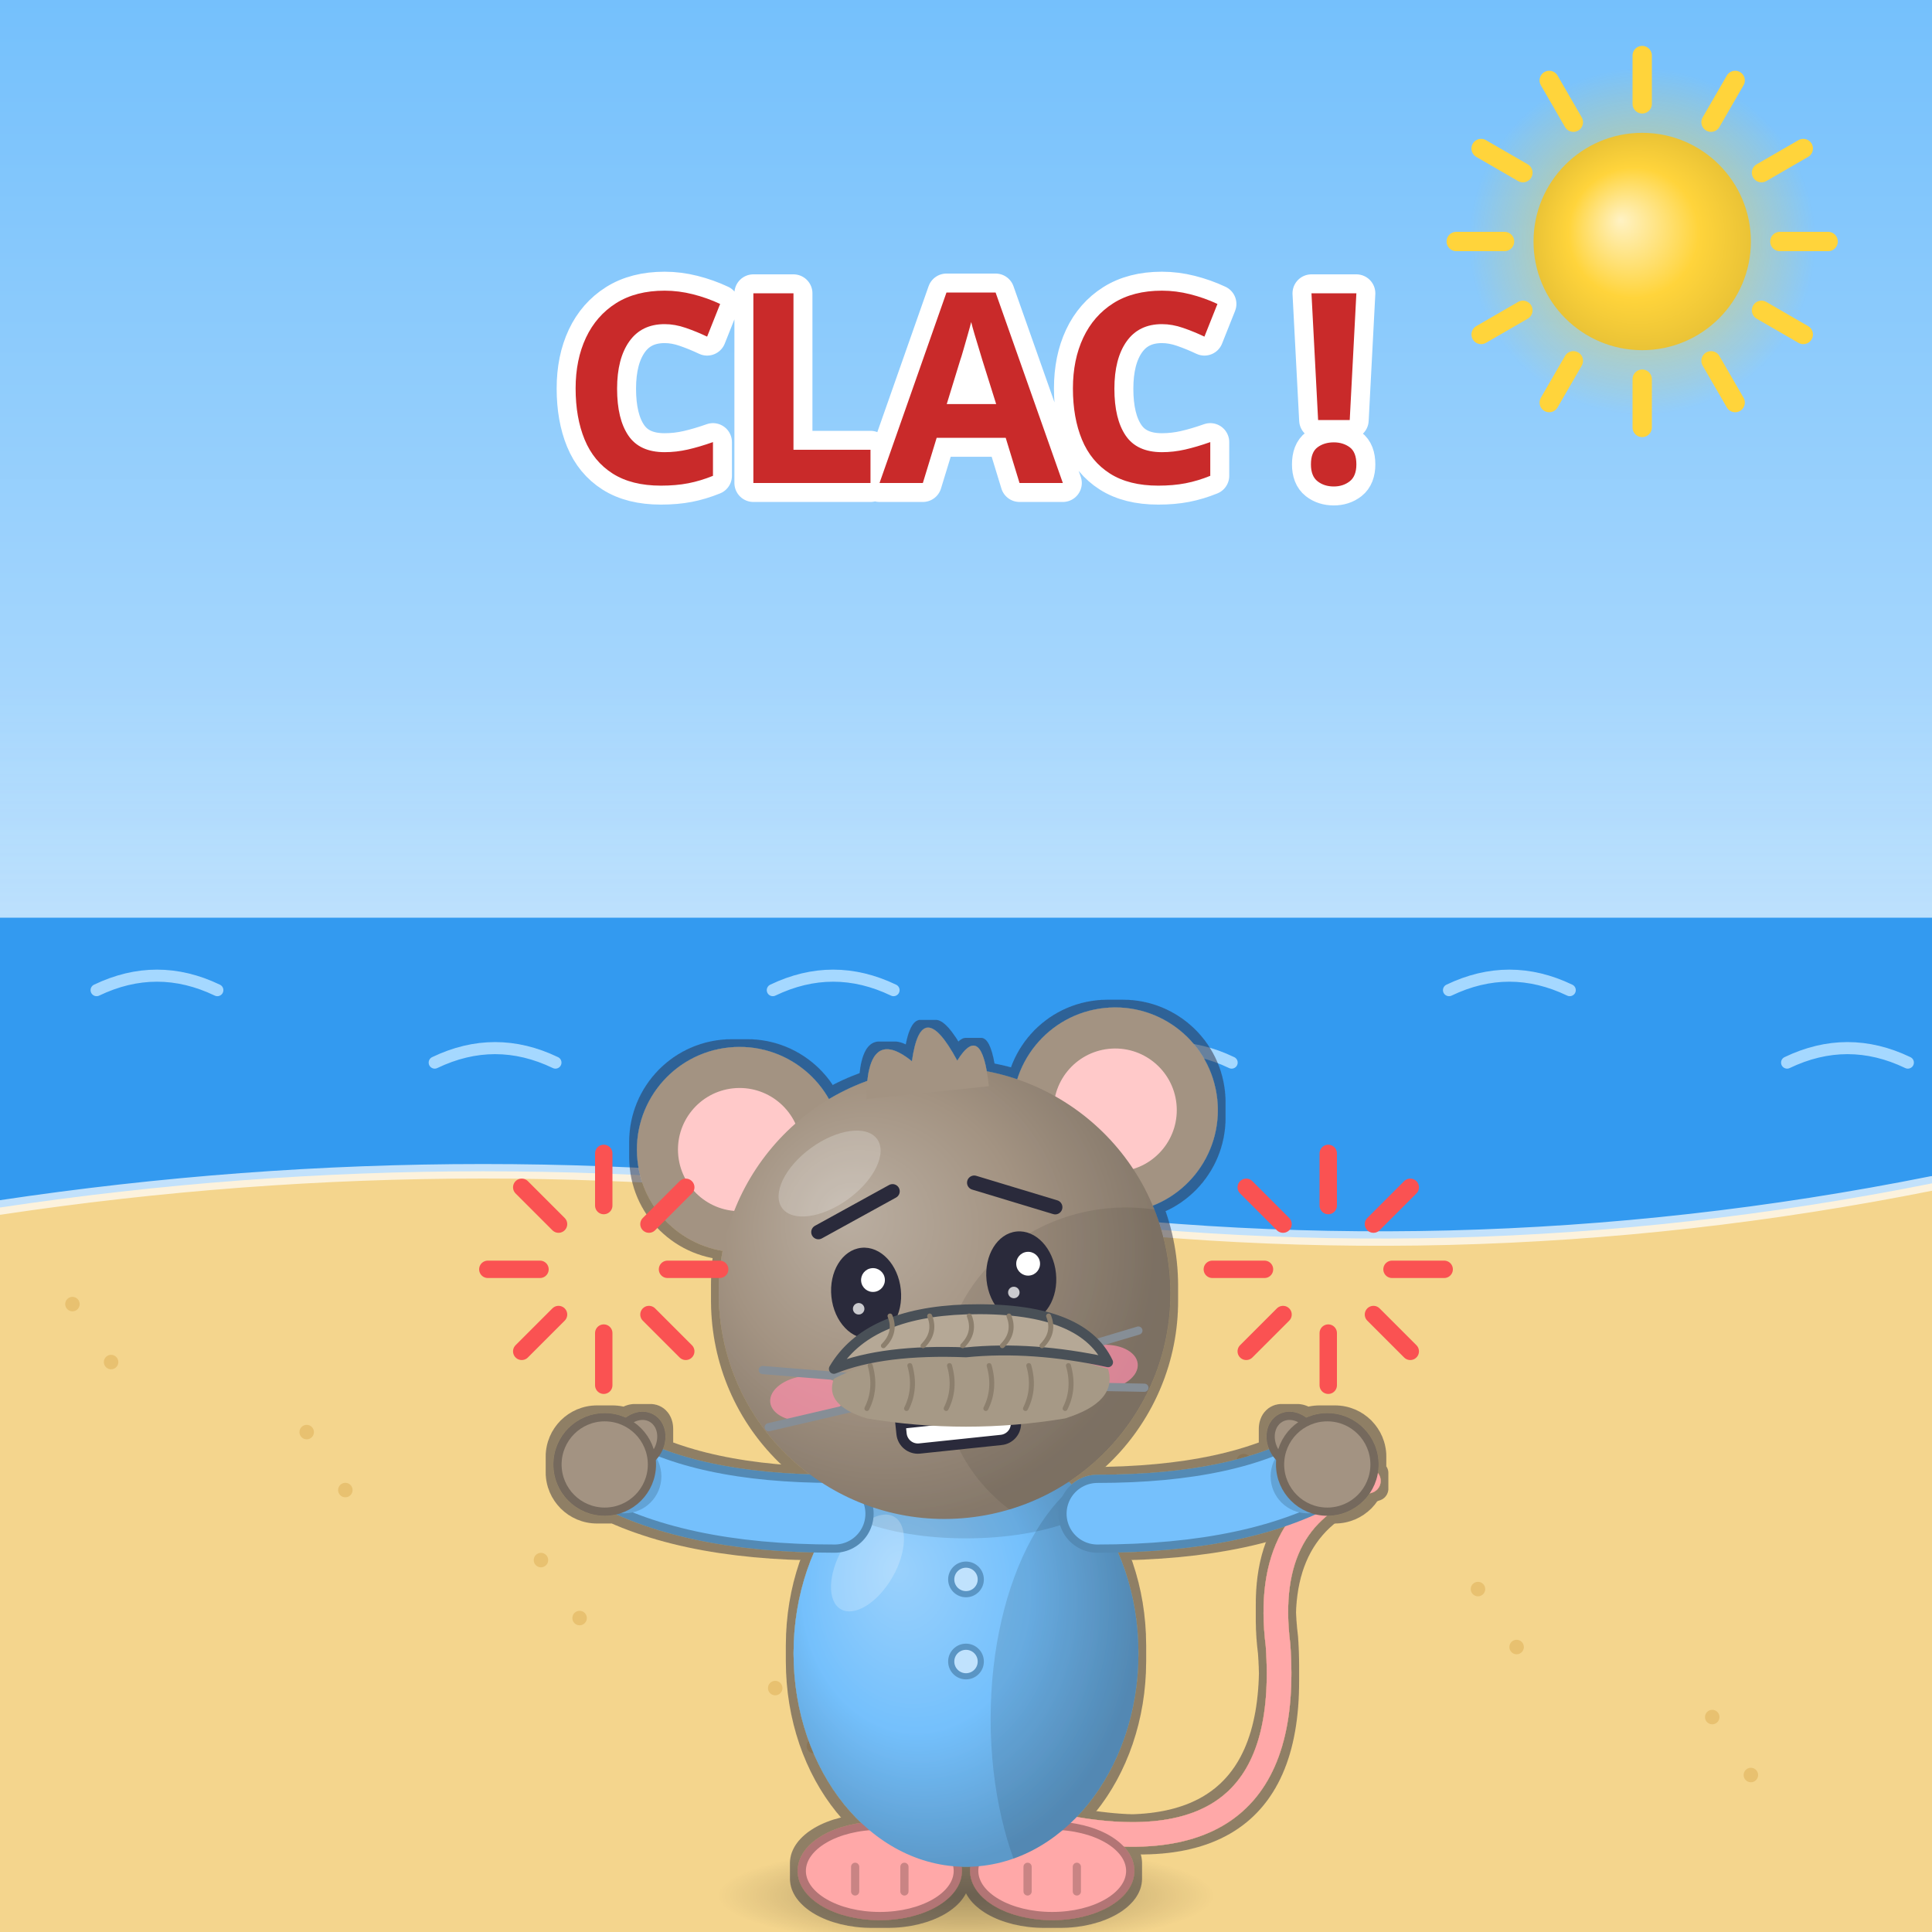
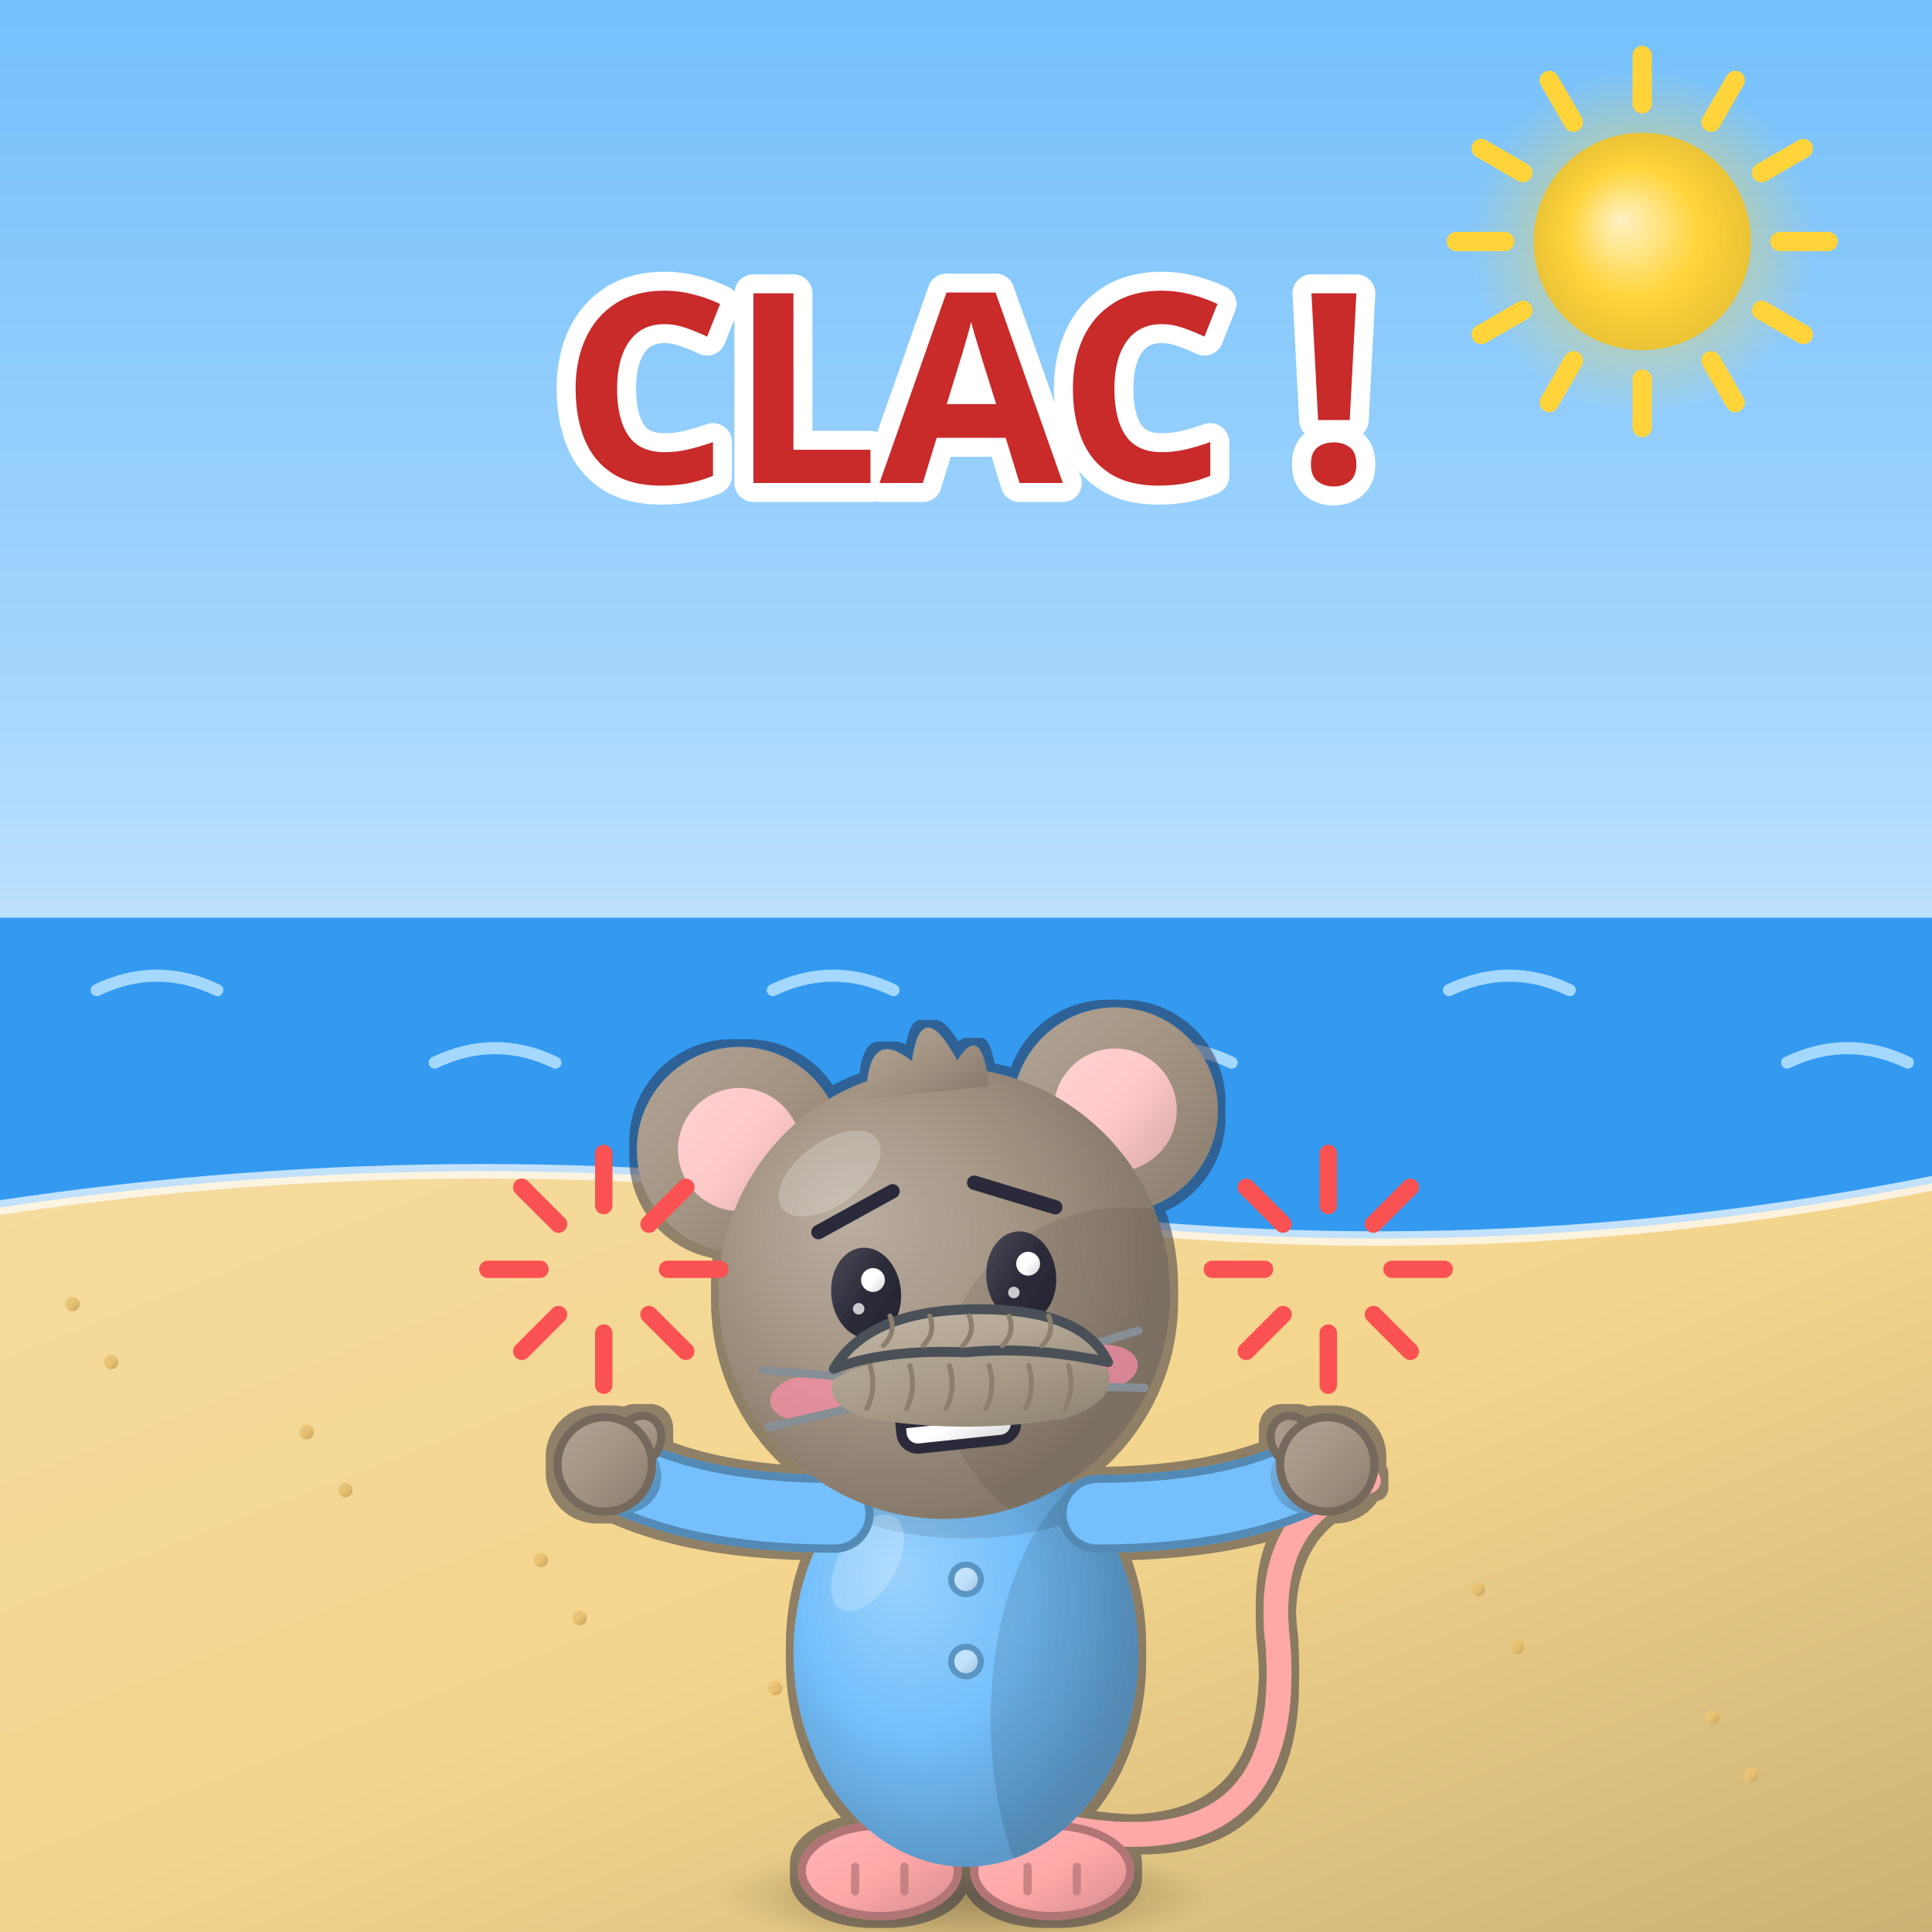
<svg xmlns="http://www.w3.org/2000/svg" viewBox="0 0 800 800" width="800" height="800">
  <defs>
    <linearGradient id="d29" x1="0" y1="0" x2="0" y2="1">
      <stop offset="0" stop-color="#74c0fc" />
      <stop offset="0.5" stop-color="#b9dffd" />
      <stop offset="1" stop-color="#e7f5ff" />
    </linearGradient>
+     <linearGradient id="vol0044542" x1="0" y1="0" x2="1" y2="1">
+       <stop offset="0" stop-color="#ffffff" />
+       <stop offset="0.5" stop-color="#fff" />
+       <stop offset="1" stop-color="#d6d6d6" />
+     </linearGradient>
+     <linearGradient id="vol04b0393" x1="0" y1="0" x2="1" y2="1">
+       <stop offset="0" stop-color="#ffb5b5" />
+       <stop offset="0.5" stop-color="#ffa8a8" />
+       <stop offset="1" stop-color="#d68d8d" />
+     </linearGradient>
+     <linearGradient id="vol0b9c748" x1="0" y1="0" x2="1" y2="1">
+       <stop offset="0" stop-color="#c0b5a6" />
+       <stop offset="0.5" stop-color="#b5a896" />
+       <stop offset="1" stop-color="#988d7e" />
+     </linearGradient>
+     <linearGradient id="vol1016ecb" x1="0" y1="0" x2="1" y2="1">
+       <stop offset="0" stop-color="#f5db9f" />
+       <stop offset="0.5" stop-color="#f4d58d" />
+       <stop offset="1" stop-color="#ccb276" />
+     </linearGradient>
+     <linearGradient id="vol28717ed" x1="0" y1="0" x2="1" y2="1">
+       <stop offset="0" stop-color="#b4a999" />
+       <stop offset="0.5" stop-color="#a69986" />
+       <stop offset="1" stop-color="#8b8070" />
+     </linearGradient>
    <radialGradient id="vol2ea26ee" cx="0.5" cy="0.5" r="0.5">
      <stop offset="0" stop-color="#000" stop-opacity="0.286" />
      <stop offset="0.55" stop-color="#000" stop-opacity="0.156" />
      <stop offset="1" stop-color="#000" stop-opacity="0" />
    </radialGradient>
+     <linearGradient id="vol38c8b34" x1="0" y1="0" x2="1" y2="1">
+       <stop offset="0" stop-color="#4c4c59" />
+       <stop offset="0.5" stop-color="#2b2b3a" />
+       <stop offset="1" stop-color="#242430" />
+     </linearGradient>
+     <linearGradient id="vol3af45ef" x1="0" y1="0" x2="1" y2="1">
+       <stop offset="0" stop-color="#ffa0b8" />
+       <stop offset="0.5" stop-color="#ff8fab" />
+       <stop offset="1" stop-color="#d6788f" />
+     </linearGradient>
+     <linearGradient id="vol64ec914" x1="0" y1="0" x2="1" y2="1">
+       <stop offset="0" stop-color="#7bb1dc" />
+       <stop offset="0.5" stop-color="#62a3d6" />
+       <stop offset="1" stop-color="#5288b3" />
+     </linearGradient>
    <radialGradient id="vol6ff428d" cx="0.5" cy="0.5" r="0.5" fx="0.4" fy="0.4">
      <stop offset="0" stop-color="#fff2c4" />
      <stop offset="0.6" stop-color="#ffd43b" />
      <stop offset="1" stop-color="#eac336" />
    </radialGradient>
+     <linearGradient id="vol7128574" x1="0" y1="0" x2="1" y2="1">
+       <stop offset="0" stop-color="#ebca86" />
+       <stop offset="0.5" stop-color="#e8c170" />
+       <stop offset="1" stop-color="#c2a25e" />
+     </linearGradient>
    <radialGradient id="vol749143e" cx="0.4" cy="0.4" r="0.6" fx="0.3" fy="0.3">
      <stop offset="0" stop-color="#9ad1fc" />
      <stop offset="0.55" stop-color="#74c0fc" />
      <stop offset="1" stop-color="#5c99c9" />
    </radialGradient>
    <linearGradient id="vol904759d" x1="0" y1="0" x2="0" y2="1">
      <stop offset="0.35" stop-color="#f0f9ff" stop-opacity="0" />
      <stop offset="0.75" stop-color="#f0f9ff" stop-opacity="0.35" />
      <stop offset="1" stop-color="#f0f9ff" stop-opacity="0.1" />
    </linearGradient>
+     <linearGradient id="vola10e909" x1="0" y1="0" x2="1" y2="1">
+       <stop offset="0" stop-color="#ffd1d1" />
+       <stop offset="0.5" stop-color="#ffc9c9" />
+       <stop offset="1" stop-color="#d6a8a8" />
+     </linearGradient>
    <radialGradient id="vola5db7ce" cx="0.5" cy="0.5" r="0.5">
      <stop offset="0.55" stop-color="#ffd43b" stop-opacity="0.35" />
      <stop offset="1" stop-color="#ffd43b" stop-opacity="0" />
    </radialGradient>
+     <linearGradient id="vole8d8fb2" x1="0" y1="0" x2="1" y2="1">
+       <stop offset="0" stop-color="#b1a496" />
+       <stop offset="0.5" stop-color="#a39382" />
+       <stop offset="1" stop-color="#887b6d" />
+     </linearGradient>
    <radialGradient id="volf12eb59" cx="0.4" cy="0.4" r="0.6" fx="0.3" fy="0.3">
      <stop offset="0" stop-color="#baaea1" />
      <stop offset="0.55" stop-color="#a39382" />
      <stop offset="1" stop-color="#85786a" />
    </radialGradient>
+     <linearGradient id="volfd2447a" x1="0" y1="0" x2="1" y2="1">
+       <stop offset="0" stop-color="#cae6fd" />
+       <stop offset="0.5" stop-color="#c0e2fd" />
+       <stop offset="1" stop-color="#a1bdd4" />
+     </linearGradient>
  </defs>
  <rect x="0" y="0" width="800" height="800" fill="url(#d29)" />
  <rect x="0" y="0" width="800" height="800" fill="url(#vol904759d)" />
  <g>
    <circle cx="680" cy="100" r="72" fill="url(#vola5db7ce)" />
    <line x1="737" y1="100" x2="757" y2="100" stroke="#ffd43b" stroke-width="8" stroke-linecap="round" />
    <line x1="729.4" y1="128.5" x2="746.7" y2="138.5" stroke="#ffd43b" stroke-width="8" stroke-linecap="round" />
    <line x1="708.5" y1="149.4" x2="718.5" y2="166.7" stroke="#ffd43b" stroke-width="8" stroke-linecap="round" />
    <line x1="680" y1="157" x2="680" y2="177" stroke="#ffd43b" stroke-width="8" stroke-linecap="round" />
    <line x1="651.5" y1="149.4" x2="641.5" y2="166.7" stroke="#ffd43b" stroke-width="8" stroke-linecap="round" />
    <line x1="630.6" y1="128.5" x2="613.3" y2="138.5" stroke="#ffd43b" stroke-width="8" stroke-linecap="round" />
    <line x1="623" y1="100" x2="603" y2="100" stroke="#ffd43b" stroke-width="8" stroke-linecap="round" />
    <line x1="630.6" y1="71.5" x2="613.3" y2="61.5" stroke="#ffd43b" stroke-width="8" stroke-linecap="round" />
    <line x1="651.5" y1="50.6" x2="641.5" y2="33.3" stroke="#ffd43b" stroke-width="8" stroke-linecap="round" />
    <line x1="680" y1="43" x2="680" y2="23" stroke="#ffd43b" stroke-width="8" stroke-linecap="round" />
    <line x1="708.5" y1="50.6" x2="718.5" y2="33.3" stroke="#ffd43b" stroke-width="8" stroke-linecap="round" />
    <line x1="729.4" y1="71.5" x2="746.7" y2="61.5" stroke="#ffd43b" stroke-width="8" stroke-linecap="round" />
    <circle cx="680" cy="100" r="45" fill="url(#vol6ff428d)" />
  </g>
  <rect x="0" y="380" width="800" height="140" fill="#339af0" />
  <path d="M 40 410 q 25 -12 50 0" fill="none" stroke="#a5d8ff" stroke-width="5" stroke-linecap="round" stroke-linejoin="round" />
  <path d="M 180 440 q 25 -12 50 0" fill="none" stroke="#a5d8ff" stroke-width="5" stroke-linecap="round" stroke-linejoin="round" />
  <path d="M 320 410 q 25 -12 50 0" fill="none" stroke="#a5d8ff" stroke-width="5" stroke-linecap="round" stroke-linejoin="round" />
  <path d="M 460 440 q 25 -12 50 0" fill="none" stroke="#a5d8ff" stroke-width="5" stroke-linecap="round" stroke-linejoin="round" />
  <path d="M 600 410 q 25 -12 50 0" fill="none" stroke="#a5d8ff" stroke-width="5" stroke-linecap="round" stroke-linejoin="round" />
  <path d="M 740 440 q 25 -12 50 0" fill="none" stroke="#a5d8ff" stroke-width="5" stroke-linecap="round" stroke-linejoin="round" />
-   <path d="M 0 500 Q 200 470 400 500 T 800 490 L 800 800 L 0 800 Z" fill="#f4d58d" />
+   <path d="M 0 500 Q 200 470 400 500 T 800 490 L 800 800 L 0 800 Z" fill="url(#vol1016ecb)" />
  <path d="M 0 500 Q 200 470 400 500 T 800 490" fill="none" stroke="#fff" stroke-width="6" stroke-linecap="round" stroke-linejoin="round" opacity="0.7" />
-   <circle cx="30" cy="540" r="3" fill="#e8c170" />
-   <circle cx="127" cy="593" r="3" fill="#e8c170" />
-   <circle cx="224" cy="646" r="3" fill="#e8c170" />
-   <circle cx="321" cy="699" r="3" fill="#e8c170" />
-   <circle cx="418" cy="552" r="3" fill="#e8c170" />
-   <circle cx="515" cy="605" r="3" fill="#e8c170" />
-   <circle cx="612" cy="658" r="3" fill="#e8c170" />
-   <circle cx="709" cy="711" r="3" fill="#e8c170" />
-   <circle cx="46" cy="564" r="3" fill="#e8c170" />
-   <circle cx="143" cy="617" r="3" fill="#e8c170" />
-   <circle cx="240" cy="670" r="3" fill="#e8c170" />
-   <circle cx="337" cy="723" r="3" fill="#e8c170" />
-   <circle cx="434" cy="576" r="3" fill="#e8c170" />
-   <circle cx="531" cy="629" r="3" fill="#e8c170" />
-   <circle cx="628" cy="682" r="3" fill="#e8c170" />
-   <circle cx="725" cy="735" r="3" fill="#e8c170" />
+   <circle cx="30" cy="540" r="3" fill="url(#vol7128574)" />
+   <circle cx="127" cy="593" r="3" fill="url(#vol7128574)" />
+   <circle cx="224" cy="646" r="3" fill="url(#vol7128574)" />
+   <circle cx="321" cy="699" r="3" fill="url(#vol7128574)" />
+   <circle cx="418" cy="552" r="3" fill="url(#vol7128574)" />
+   <circle cx="515" cy="605" r="3" fill="url(#vol7128574)" />
+   <circle cx="612" cy="658" r="3" fill="url(#vol7128574)" />
+   <circle cx="709" cy="711" r="3" fill="url(#vol7128574)" />
+   <circle cx="46" cy="564" r="3" fill="url(#vol7128574)" />
+   <circle cx="143" cy="617" r="3" fill="url(#vol7128574)" />
+   <circle cx="240" cy="670" r="3" fill="url(#vol7128574)" />
+   <circle cx="337" cy="723" r="3" fill="url(#vol7128574)" />
+   <circle cx="434" cy="576" r="3" fill="url(#vol7128574)" />
+   <circle cx="531" cy="629" r="3" fill="url(#vol7128574)" />
+   <circle cx="628" cy="682" r="3" fill="url(#vol7128574)" />
+   <circle cx="725" cy="735" r="3" fill="url(#vol7128574)" />
  <g transform="translate(400 790) scale(1.7 1.7)">
    <ellipse cx="0" cy="-3" rx="60.5" ry="12.6" fill="url(#vol2ea26ee)" />
    <filter id="c32" x="-15%" y="-15%" width="130%" height="130%">
      <feMorphology in="SourceAlpha" operator="dilate" radius="1.81" result="e" />
      <feFlood flood-color="#2b2b3a" flood-opacity="0.5" />
      <feComposite in2="e" operator="in" result="o" />
      <feMerge>
        <feMergeNode in="o" />
        <feMergeNode in="SourceGraphic" />
      </feMerge>
    </filter>
    <g filter="url(#c32)">
      <path d="M 22 -20 Q 80 -8 76 -64 Q 72 -96 98 -104" fill="none" stroke="#ffa8a8" stroke-width="6" stroke-linecap="round" stroke-linejoin="round" />
-       <ellipse cx="-21" cy="-9" rx="19" ry="11" fill="#ffa8a8" stroke="#b27575" stroke-width="2" />
+       <ellipse cx="-21" cy="-9" rx="19" ry="11" fill="url(#vol04b0393)" stroke="#b27575" stroke-width="2" />
      <line x1="-27" y1="-4" x2="-27" y2="-10" stroke="#b27575" stroke-width="2" stroke-linecap="round" opacity="0.7" />
      <line x1="-15" y1="-4" x2="-15" y2="-10" stroke="#b27575" stroke-width="2" stroke-linecap="round" opacity="0.7" />
-       <ellipse cx="21" cy="-9" rx="19" ry="11" fill="#ffa8a8" stroke="#b27575" stroke-width="2" />
+       <ellipse cx="21" cy="-9" rx="19" ry="11" fill="url(#vol04b0393)" stroke="#b27575" stroke-width="2" />
      <line x1="15" y1="-4" x2="15" y2="-10" stroke="#b27575" stroke-width="2" stroke-linecap="round" opacity="0.7" />
      <line x1="27" y1="-4" x2="27" y2="-10" stroke="#b27575" stroke-width="2" stroke-linecap="round" opacity="0.7" />
      <ellipse cx="0" cy="-62" rx="42" ry="52" fill="url(#vol749143e)" />
      <path d="M -24 -106 Q 0 -90 24 -106" fill="none" stroke="#5a95c4" stroke-width="3" stroke-linecap="round" stroke-linejoin="round" />
-       <circle cx="0" cy="-80" r="3.6" fill="#c0e2fd" stroke="#5a95c4" stroke-width="1.5" />
-       <circle cx="0" cy="-60" r="3.6" fill="#c0e2fd" stroke="#5a95c4" stroke-width="1.5" />
+       <circle cx="0" cy="-80" r="3.6" fill="url(#volfd2447a)" stroke="#5a95c4" stroke-width="1.5" />
+       <circle cx="0" cy="-60" r="3.6" fill="url(#volfd2447a)" stroke="#5a95c4" stroke-width="1.5" />
      <clipPath id="k30">
        <ellipse cx="0" cy="-62" rx="42" ry="52" fill="#000" />
      </clipPath>
      <g clip-path="url(#k30)">
        <ellipse cx="40" cy="-46" rx="34" ry="62" fill="#000" opacity="0.11" />
        <ellipse cx="0" cy="-104" rx="36" ry="14" fill="#000" opacity="0.11" />
        <ellipse cx="-24" cy="-84" rx="7" ry="13" fill="#fff" transform="rotate(30 -24 -84)" opacity="0.22" />
      </g>
      <path d="M -32 -96 Q -68 -96 -88 -108" fill="none" stroke="#538ab5" stroke-width="19" stroke-linecap="round" stroke-linejoin="round" />
      <path d="M -32 -96 Q -68 -96 -88 -108" fill="none" stroke="#74c0fc" stroke-width="15" stroke-linecap="round" stroke-linejoin="round" />
-       <circle cx="-83.2" cy="-105.1" r="9" fill="#62a3d6" />
+       <circle cx="-83.2" cy="-105.1" r="9" fill="url(#vol64ec914)" />
      <path d="M 32 -96 Q 68 -96 88 -108" fill="none" stroke="#538ab5" stroke-width="19" stroke-linecap="round" stroke-linejoin="round" />
      <path d="M 32 -96 Q 68 -96 88 -108" fill="none" stroke="#74c0fc" stroke-width="15" stroke-linecap="round" stroke-linejoin="round" />
-       <circle cx="83.2" cy="-105.1" r="9" fill="#62a3d6" />
-       <ellipse cx="-79.7" cy="-113.8" rx="5.2" ry="6.3" fill="#a39382" transform="rotate(30 -79.7 -113.8)" stroke="#75695d" stroke-width="2" />
-       <circle cx="-88" cy="-108" r="11.5" fill="#a39382" stroke="#75695d" stroke-width="2" />
-       <ellipse cx="79.7" cy="-113.8" rx="5.2" ry="6.3" fill="#a39382" transform="rotate(-30 79.7 -113.8)" stroke="#75695d" stroke-width="2" />
-       <circle cx="88" cy="-108" r="11.5" fill="#a39382" stroke="#75695d" stroke-width="2" />
+       <circle cx="83.2" cy="-105.1" r="9" fill="url(#vol64ec914)" />
+       <ellipse cx="-79.7" cy="-113.8" rx="5.2" ry="6.3" fill="url(#vole8d8fb2)" transform="rotate(30 -79.7 -113.8)" stroke="#75695d" stroke-width="2" />
+       <circle cx="-88" cy="-108" r="11.5" fill="url(#vole8d8fb2)" stroke="#75695d" stroke-width="2" />
+       <ellipse cx="79.7" cy="-113.8" rx="5.2" ry="6.3" fill="url(#vole8d8fb2)" transform="rotate(-30 79.7 -113.8)" stroke="#75695d" stroke-width="2" />
+       <circle cx="88" cy="-108" r="11.5" fill="url(#vole8d8fb2)" stroke="#75695d" stroke-width="2" />
      <g transform="rotate(-6 0 -100)">
        <g>
-           <circle cx="-46" cy="-190" r="25" fill="#a39382" />
-           <circle cx="-46" cy="-190" r="15" fill="#ffc9c9" />
-           <circle cx="46" cy="-190" r="25" fill="#a39382" />
-           <circle cx="46" cy="-190" r="15" fill="#ffc9c9" />
+           <circle cx="-46" cy="-190" r="25" fill="url(#vole8d8fb2)" />
+           <circle cx="-46" cy="-190" r="15" fill="url(#vola10e909)" />
+           <circle cx="46" cy="-190" r="25" fill="url(#vole8d8fb2)" />
+           <circle cx="46" cy="-190" r="15" fill="url(#vola10e909)" />
          <circle cx="0" cy="-150" r="55" fill="url(#volf12eb59)" />
          <clipPath id="k31">
            <circle cx="0" cy="-150" r="55" fill="#000" />
          </clipPath>
          <g clip-path="url(#k31)">
            <ellipse cx="41.2" cy="-125.2" rx="44" ry="41.2" fill="#000" opacity="0.08" />
            <ellipse cx="-24.8" cy="-181.9" rx="14.3" ry="7.7" fill="#fff" transform="rotate(-30 -24.8 -181.9)" opacity="0.22" />
          </g>
-           <path d="M -14 -199 Q -12 -217 -2 -207 Q 2 -223 9 -206 Q 16 -215 16 -199 Z" fill="#a39382" />
+           <path d="M -14 -199 Q -12 -217 -2 -207 Q 2 -223 9 -206 Q 16 -215 16 -199 Z" fill="url(#vole8d8fb2)" />
          <ellipse cx="-36" cy="-128" rx="9" ry="5.5" fill="#ff8fab" opacity="0.7" />
          <ellipse cx="36" cy="-128" rx="9" ry="5.5" fill="#ff8fab" opacity="0.7" />
-           <ellipse cx="-19" cy="-152" rx="8.5" ry="11.1" fill="#2b2b3a" />
-           <circle cx="-17" cy="-155" r="2.9" fill="#fff" />
+           <ellipse cx="-19" cy="-152" rx="8.5" ry="11.1" fill="url(#vol38c8b34)" />
+           <circle cx="-17" cy="-155" r="2.9" fill="url(#vol0044542)" />
          <circle cx="-21.2" cy="-148.4" r="1.4" fill="#fff" opacity="0.75" />
-           <ellipse cx="19" cy="-152" rx="8.5" ry="11.1" fill="#2b2b3a" />
-           <circle cx="21" cy="-155" r="2.9" fill="#fff" />
+           <ellipse cx="19" cy="-152" rx="8.5" ry="11.1" fill="url(#vol38c8b34)" />
+           <circle cx="21" cy="-155" r="2.9" fill="url(#vol0044542)" />
          <circle cx="16.8" cy="-148.4" r="1.4" fill="#fff" opacity="0.75" />
          <line x1="-29" y1="-168" x2="-10" y2="-176" stroke="#2b2b3a" stroke-width="3.5" stroke-linecap="round" />
          <line x1="29" y1="-168" x2="10" y2="-176" stroke="#2b2b3a" stroke-width="3.5" stroke-linecap="round" />
-           <ellipse cx="0" cy="-132" rx="6" ry="4.5" fill="#ff8fab" />
-           <rect x="-14" y="-125" width="28" height="12" rx="4" fill="#fff" stroke="#2b2b3a" stroke-width="2.5" />
+           <ellipse cx="0" cy="-132" rx="6" ry="4.5" fill="url(#vol3af45ef)" />
+           <rect x="-14" y="-125" width="28" height="12" rx="4" fill="url(#vol0044542)" stroke="#2b2b3a" stroke-width="2.5" />
          <line x1="-13" y1="-119" x2="13" y2="-119" stroke="#2b2b3a" stroke-width="1.5" stroke-linecap="round" />
          <line x1="-14" y1="-130" x2="-46" y2="-136" stroke="#868e96" stroke-width="2" stroke-linecap="round" />
          <line x1="-14" y1="-126" x2="-46" y2="-122" stroke="#868e96" stroke-width="2" stroke-linecap="round" />
          <line x1="14" y1="-130" x2="46" y2="-136" stroke="#868e96" stroke-width="2" stroke-linecap="round" />
          <line x1="14" y1="-126" x2="46" y2="-122" stroke="#868e96" stroke-width="2" stroke-linecap="round" />
        </g>
      </g>
    </g>
  </g>
  <g transform="translate(400 565.6) scale(1.9 1.9)">
    <g transform="translate(0 10) scale(0.36 0.36)">
-       <path d="M -80 -20 Q -86 -4 -60 4 Q 0 14 60 4 Q 92 -6 86 -26 Q 40 -40 0 -34 Q -50 -36 -80 -20 Z" fill="#a69986" />
+       <path d="M -80 -20 Q -86 -4 -60 4 Q 0 14 60 4 Q 92 -6 86 -26 Q 40 -40 0 -34 Q -50 -36 -80 -20 Z" fill="url(#vol28717ed)" />
      <g>
        <path d="M -60 -2 q 6 -12 2 -26" fill="none" stroke="#8c7f6d" stroke-width="3" stroke-linecap="round" stroke-linejoin="round" />
        <path d="M -36 -2 q 6 -12 2 -26" fill="none" stroke="#8c7f6d" stroke-width="3" stroke-linecap="round" stroke-linejoin="round" />
        <path d="M -12 -2 q 6 -12 2 -26" fill="none" stroke="#8c7f6d" stroke-width="3" stroke-linecap="round" stroke-linejoin="round" />
        <path d="M 12 -2 q 6 -12 2 -26" fill="none" stroke="#8c7f6d" stroke-width="3" stroke-linecap="round" stroke-linejoin="round" />
        <path d="M 36 -2 q 6 -12 2 -26" fill="none" stroke="#8c7f6d" stroke-width="3" stroke-linecap="round" stroke-linejoin="round" />
        <path d="M 60 -2 q 6 -12 2 -26" fill="none" stroke="#8c7f6d" stroke-width="3" stroke-linecap="round" stroke-linejoin="round" />
      </g>
      <g transform="translate(-80 -26)">
        <g transform="translate(80 26)">
-           <path d="M -80 -26 Q -60 -60 0 -62 Q 70 -64 86 -30 Q 40 -40 0 -36 Q -50 -38 -80 -26 Z" fill="#b5a896" stroke="#495057" stroke-width="6" stroke-linecap="round" stroke-linejoin="round" />
+           <path d="M -80 -26 Q -60 -60 0 -62 Q 70 -64 86 -30 Q 40 -40 0 -36 Q -50 -38 -80 -26 Z" fill="url(#vol0b9c748)" stroke="#495057" stroke-width="6" stroke-linecap="round" stroke-linejoin="round" />
          <g>
            <path d="M -50 -40 q 8 -8 4 -18" fill="none" stroke="#8c7f6d" stroke-width="3" stroke-linecap="round" stroke-linejoin="round" />
            <path d="M -26 -40 q 8 -8 4 -18" fill="none" stroke="#8c7f6d" stroke-width="3" stroke-linecap="round" stroke-linejoin="round" />
            <path d="M -2 -40 q 8 -8 4 -18" fill="none" stroke="#8c7f6d" stroke-width="3" stroke-linecap="round" stroke-linejoin="round" />
            <path d="M 22 -40 q 8 -8 4 -18" fill="none" stroke="#8c7f6d" stroke-width="3" stroke-linecap="round" stroke-linejoin="round" />
            <path d="M 46 -40 q 8 -8 4 -18" fill="none" stroke="#8c7f6d" stroke-width="3" stroke-linecap="round" stroke-linejoin="round" />
          </g>
        </g>
      </g>
    </g>
  </g>
  <g transform="translate(250 525.6) scale(1.2 1.2)">
    <line x1="22" y1="0" x2="40" y2="0" stroke="#fa5252" stroke-width="6" stroke-linecap="round" />
    <line x1="15.6" y1="15.6" x2="28.3" y2="28.3" stroke="#fa5252" stroke-width="6" stroke-linecap="round" />
    <line x1="0" y1="22" x2="0" y2="40" stroke="#fa5252" stroke-width="6" stroke-linecap="round" />
    <line x1="-15.6" y1="15.6" x2="-28.3" y2="28.3" stroke="#fa5252" stroke-width="6" stroke-linecap="round" />
    <line x1="-22" y1="0" x2="-40" y2="0" stroke="#fa5252" stroke-width="6" stroke-linecap="round" />
    <line x1="-15.6" y1="-15.6" x2="-28.3" y2="-28.3" stroke="#fa5252" stroke-width="6" stroke-linecap="round" />
    <line x1="0" y1="-22" x2="0" y2="-40" stroke="#fa5252" stroke-width="6" stroke-linecap="round" />
    <line x1="15.6" y1="-15.6" x2="28.3" y2="-28.3" stroke="#fa5252" stroke-width="6" stroke-linecap="round" />
  </g>
  <g transform="translate(550 525.6) scale(1.2 1.2)">
    <line x1="22" y1="0" x2="40" y2="0" stroke="#fa5252" stroke-width="6" stroke-linecap="round" />
    <line x1="15.6" y1="15.6" x2="28.3" y2="28.3" stroke="#fa5252" stroke-width="6" stroke-linecap="round" />
    <line x1="0" y1="22" x2="0" y2="40" stroke="#fa5252" stroke-width="6" stroke-linecap="round" />
    <line x1="-15.6" y1="15.6" x2="-28.3" y2="28.3" stroke="#fa5252" stroke-width="6" stroke-linecap="round" />
    <line x1="-22" y1="0" x2="-40" y2="0" stroke="#fa5252" stroke-width="6" stroke-linecap="round" />
    <line x1="-15.6" y1="-15.6" x2="-28.3" y2="-28.3" stroke="#fa5252" stroke-width="6" stroke-linecap="round" />
    <line x1="0" y1="-22" x2="0" y2="-40" stroke="#fa5252" stroke-width="6" stroke-linecap="round" />
    <line x1="15.6" y1="-15.6" x2="28.3" y2="-28.3" stroke="#fa5252" stroke-width="6" stroke-linecap="round" />
  </g>
  <text x="400" y="200" font-family="Fredoka, Andika, sans-serif" font-weight="700" font-size="110" text-anchor="middle" fill="#c92a2a" stroke="#fff" stroke-width="15.7" stroke-linejoin="round" paint-order="stroke">CLAC !</text>
</svg>
